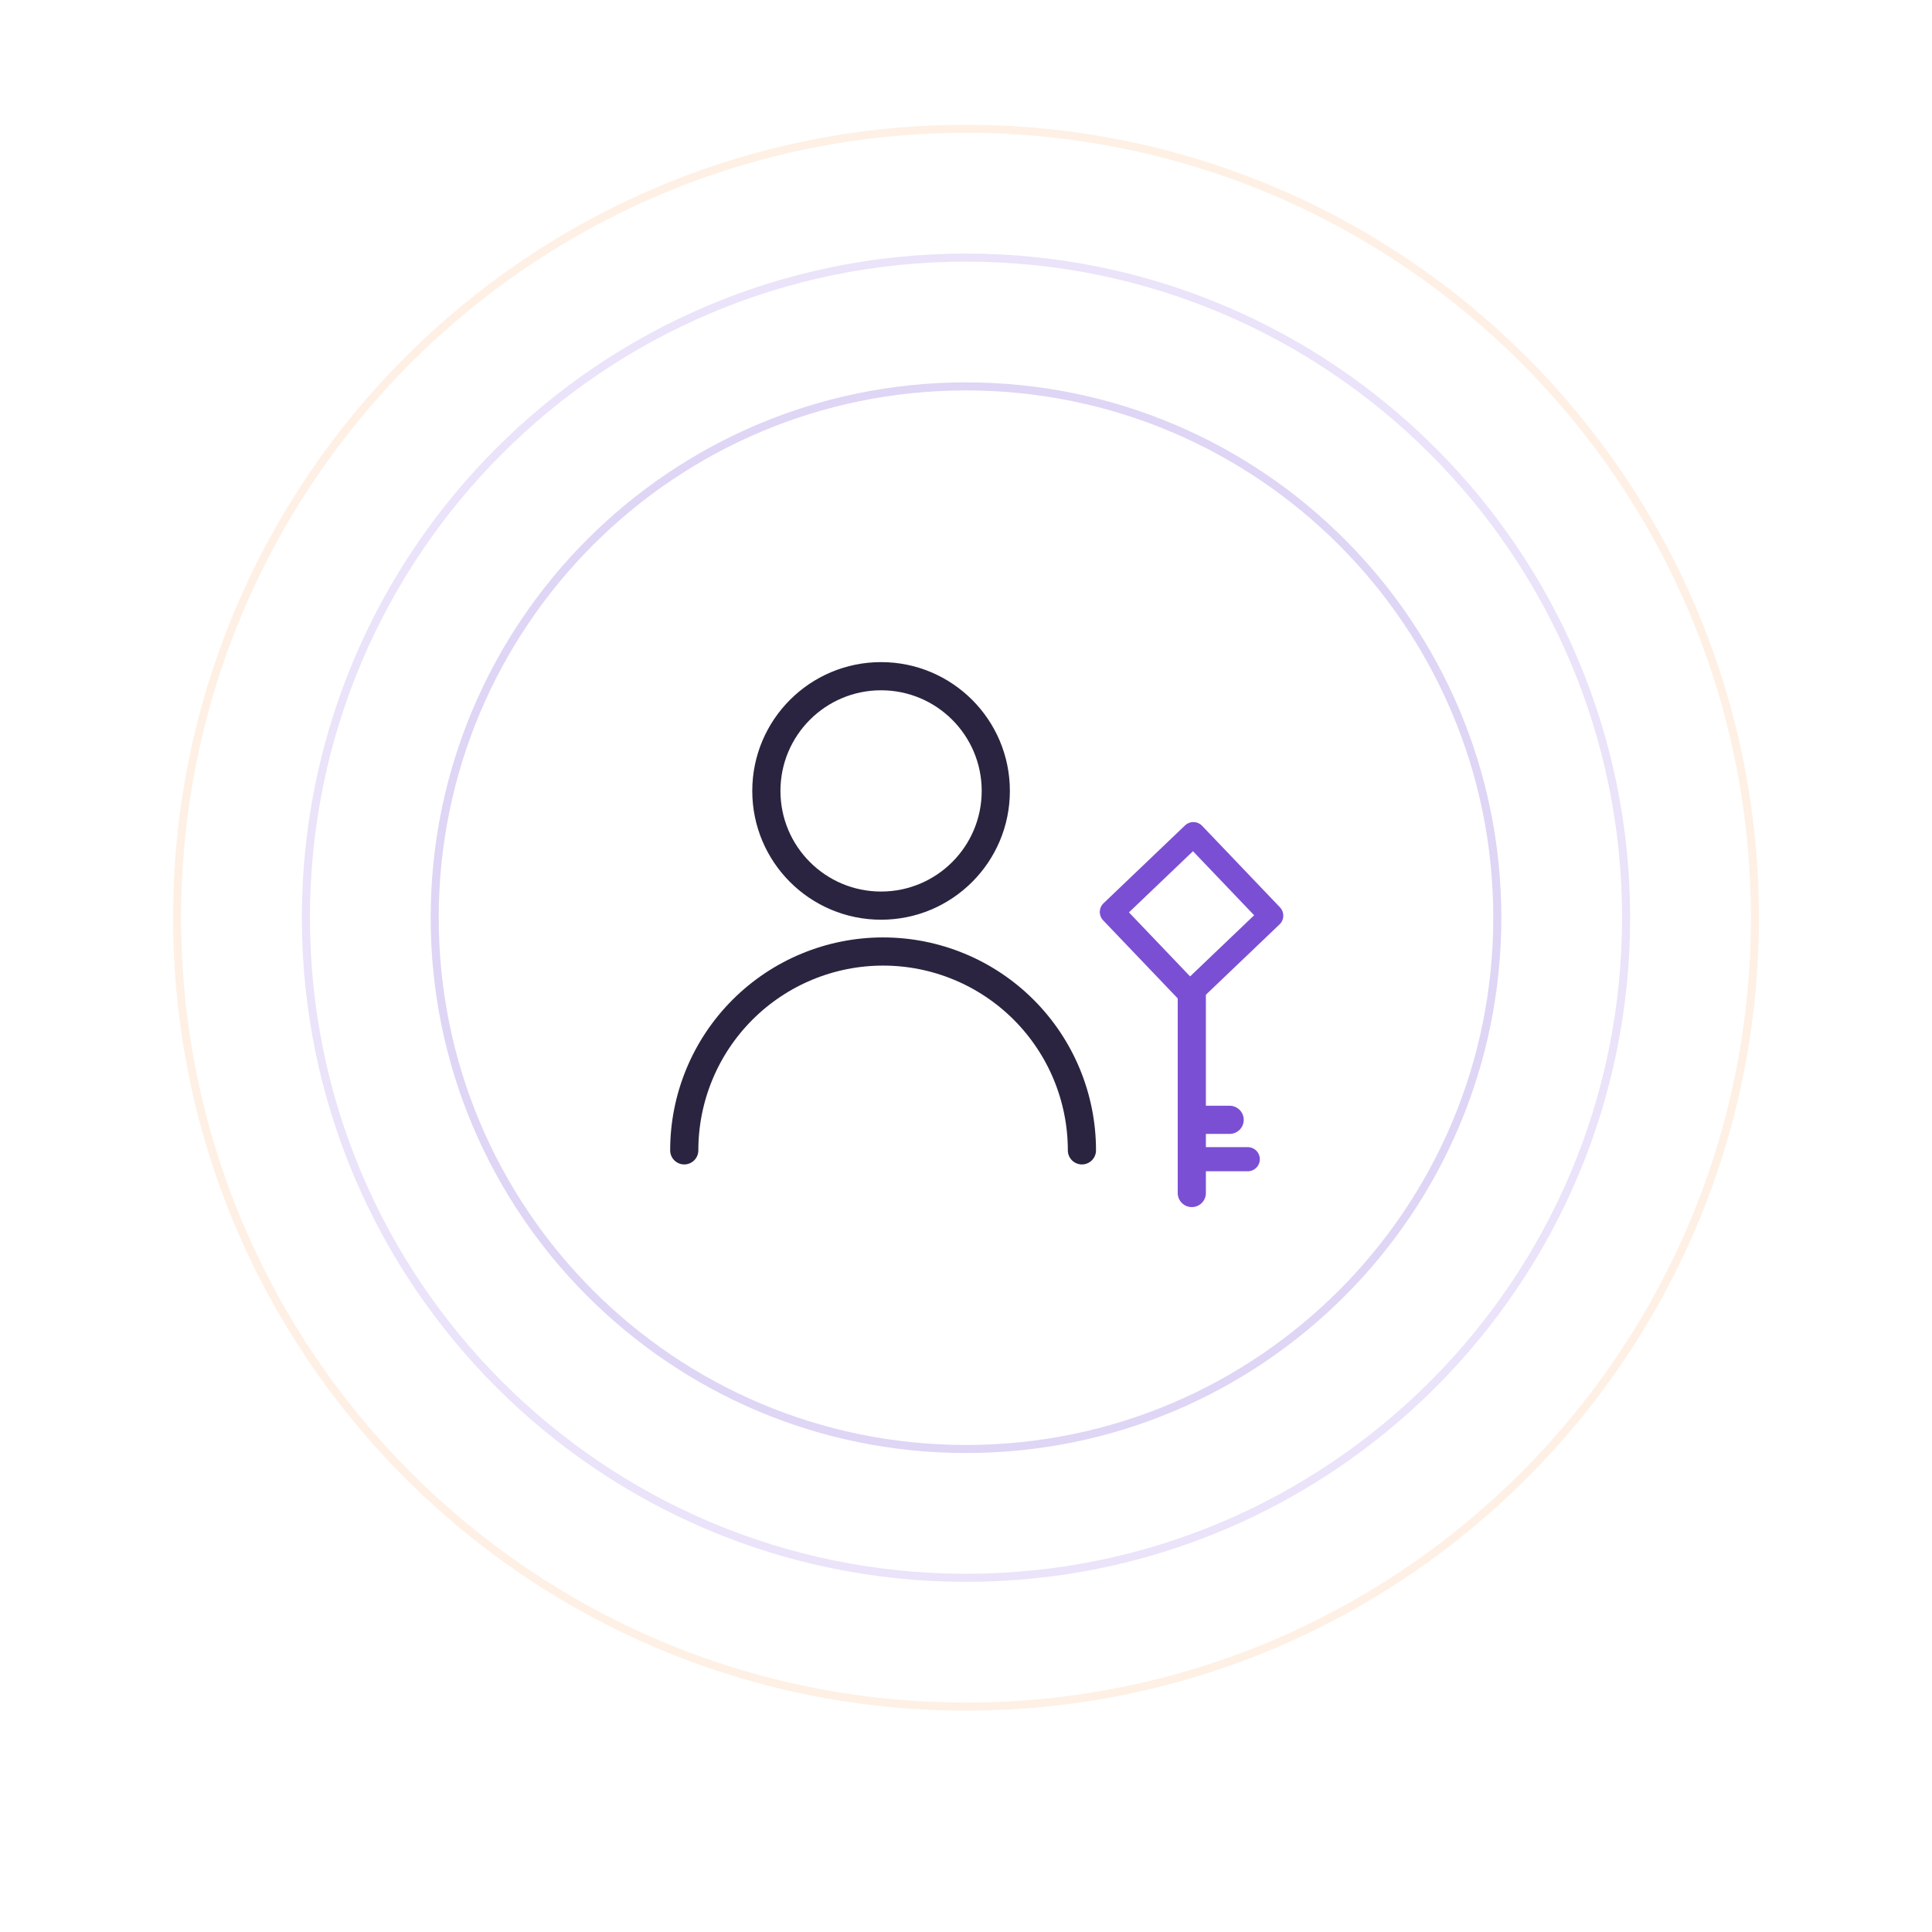
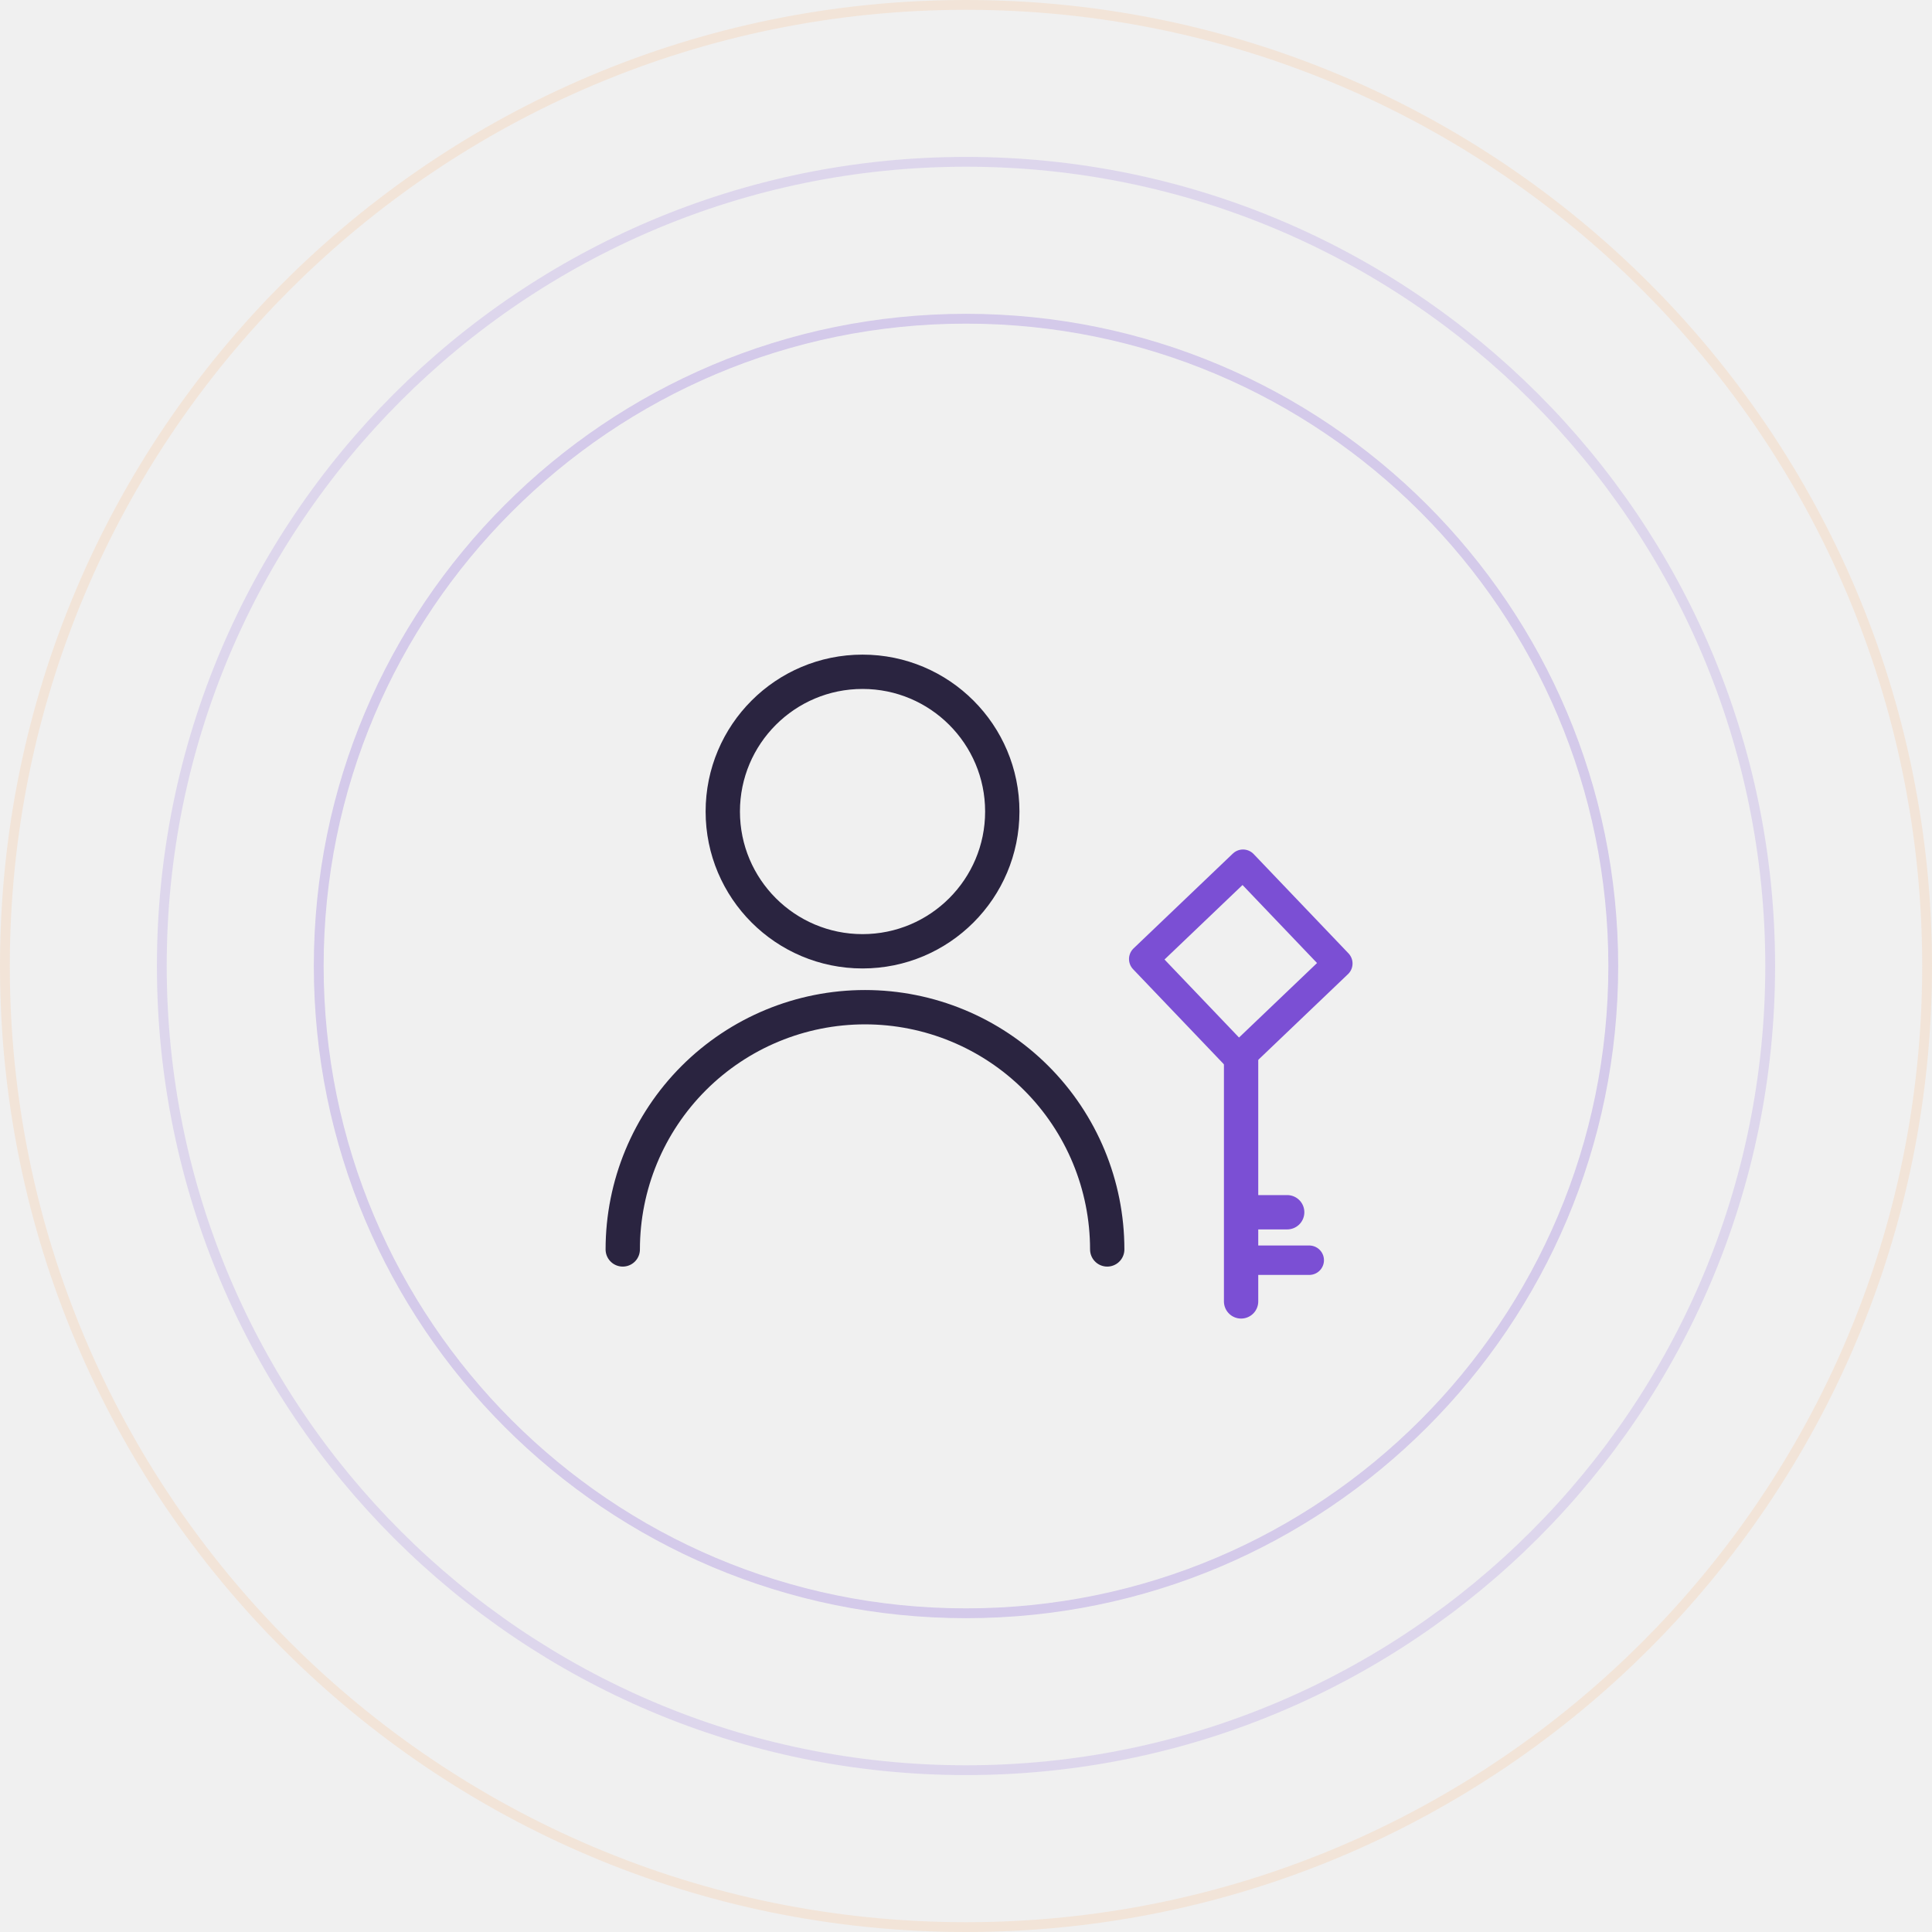
- <svg xmlns="http://www.w3.org/2000/svg" width="480" height="480" viewBox="0 0 480 480" fill="none">
-   <g clip-path="url(#clip0_585_2019)">
-     <path d="M480 0H0V480H480V0Z" fill="white" />
-     <path d="M218.9 225C234.64 225 247.4 212.24 247.4 196.5C247.4 180.76 234.64 168 218.9 168C203.16 168 190.4 180.76 190.4 196.5C190.4 212.24 203.16 225 218.9 225Z" stroke="#2A2440" stroke-width="7" stroke-linecap="round" stroke-linejoin="round" />
-     <path d="M170 285.8C170 272.698 175.205 260.133 184.469 250.869C193.733 241.605 206.298 236.4 219.4 236.4C232.502 236.4 245.067 241.605 254.331 250.869C263.595 260.133 268.8 272.698 268.8 285.8" stroke="#2A2440" stroke-width="7" stroke-linecap="round" stroke-linejoin="round" />
-     <path d="M296.1 246.4V296.4M296.1 278.218H305.5" stroke="#7B4FD4" stroke-width="7" stroke-linecap="round" stroke-linejoin="round" />
-     <rect x="276.242" y="226.58" width="28" height="28" transform="rotate(-43.6823 276.242 226.58)" stroke="#7B4FD4" stroke-width="6" stroke-linejoin="round" />
-     <path d="M296 288H310" stroke="#7B4FD4" stroke-width="6" stroke-linecap="round" />
-     <path d="M240 424C348.248 424 436 336.248 436 228C436 119.752 348.248 32 240 32C131.752 32 44 119.752 44 228C44 336.248 131.752 424 240 424Z" stroke="#FBB87A" stroke-opacity="0.2" stroke-width="2" stroke-linecap="round" />
-     <path d="M240 392C330.575 392 404 318.575 404 228C404 137.425 330.575 64 240 64C149.425 64 76 137.425 76 228C76 318.575 149.425 392 240 392Z" stroke="#7B4FD4" stroke-opacity="0.16" stroke-width="2" stroke-linecap="round" />
-     <path d="M240 360C312.902 360 372 300.902 372 228C372 155.098 312.902 96 240 96C167.098 96 108 155.098 108 228C108 300.902 167.098 360 240 360Z" stroke="#7B4FD4" stroke-opacity="0.24" stroke-width="2" stroke-linecap="round" />
-   </g>
-   <defs>
-     <clipPath id="clip0_585_2019">
-       <rect width="480" height="480" fill="white" />
-     </clipPath>
-   </defs>
+ <svg xmlns="http://www.w3.org/2000/svg" width="394" height="394" viewBox="0 0 394 394" fill="none">
+   <path d="M175.9 194C191.64 194 204.4 181.24 204.4 165.5C204.4 149.76 191.64 137 175.9 137C160.16 137 147.4 149.76 147.4 165.5C147.4 181.24 160.16 194 175.9 194Z" stroke="#2A2440" stroke-width="7" stroke-linecap="round" stroke-linejoin="round" />
+   <path d="M127 254.8C127 241.698 132.205 229.133 141.469 219.869C150.733 210.605 163.298 205.4 176.4 205.4C189.502 205.4 202.067 210.605 211.331 219.869C220.595 229.133 225.8 241.698 225.8 254.8" stroke="#2A2440" stroke-width="7" stroke-linecap="round" stroke-linejoin="round" />
+   <path d="M253.1 215.4V265.4M253.1 247.218H262.5" stroke="#7B4FD4" stroke-width="7" stroke-linecap="round" stroke-linejoin="round" />
+   <rect x="233.242" y="195.58" width="28" height="28" transform="rotate(-43.6823 233.242 195.58)" stroke="#7B4FD4" stroke-width="6" stroke-linejoin="round" />
+   <path d="M253 257H267" stroke="#7B4FD4" stroke-width="6" stroke-linecap="round" />
+   <path d="M197 393C305.248 393 393 305.248 393 197C393 88.752 305.248 1 197 1C88.752 1 1 88.752 1 197C1 305.248 88.752 393 197 393Z" stroke="#FBB87A" stroke-opacity="0.2" stroke-width="2" stroke-linecap="round" />
+   <path d="M197 361C287.575 361 361 287.575 361 197C361 106.425 287.575 33 197 33C106.425 33 33 106.425 33 197C33 287.575 106.425 361 197 361Z" stroke="#7B4FD4" stroke-opacity="0.16" stroke-width="2" stroke-linecap="round" />
+   <path d="M197 329C269.902 329 329 269.902 329 197C329 124.098 269.902 65 197 65C124.098 65 65 124.098 65 197C65 269.902 124.098 329 197 329Z" stroke="#7B4FD4" stroke-opacity="0.24" stroke-width="2" stroke-linecap="round" />
</svg>
